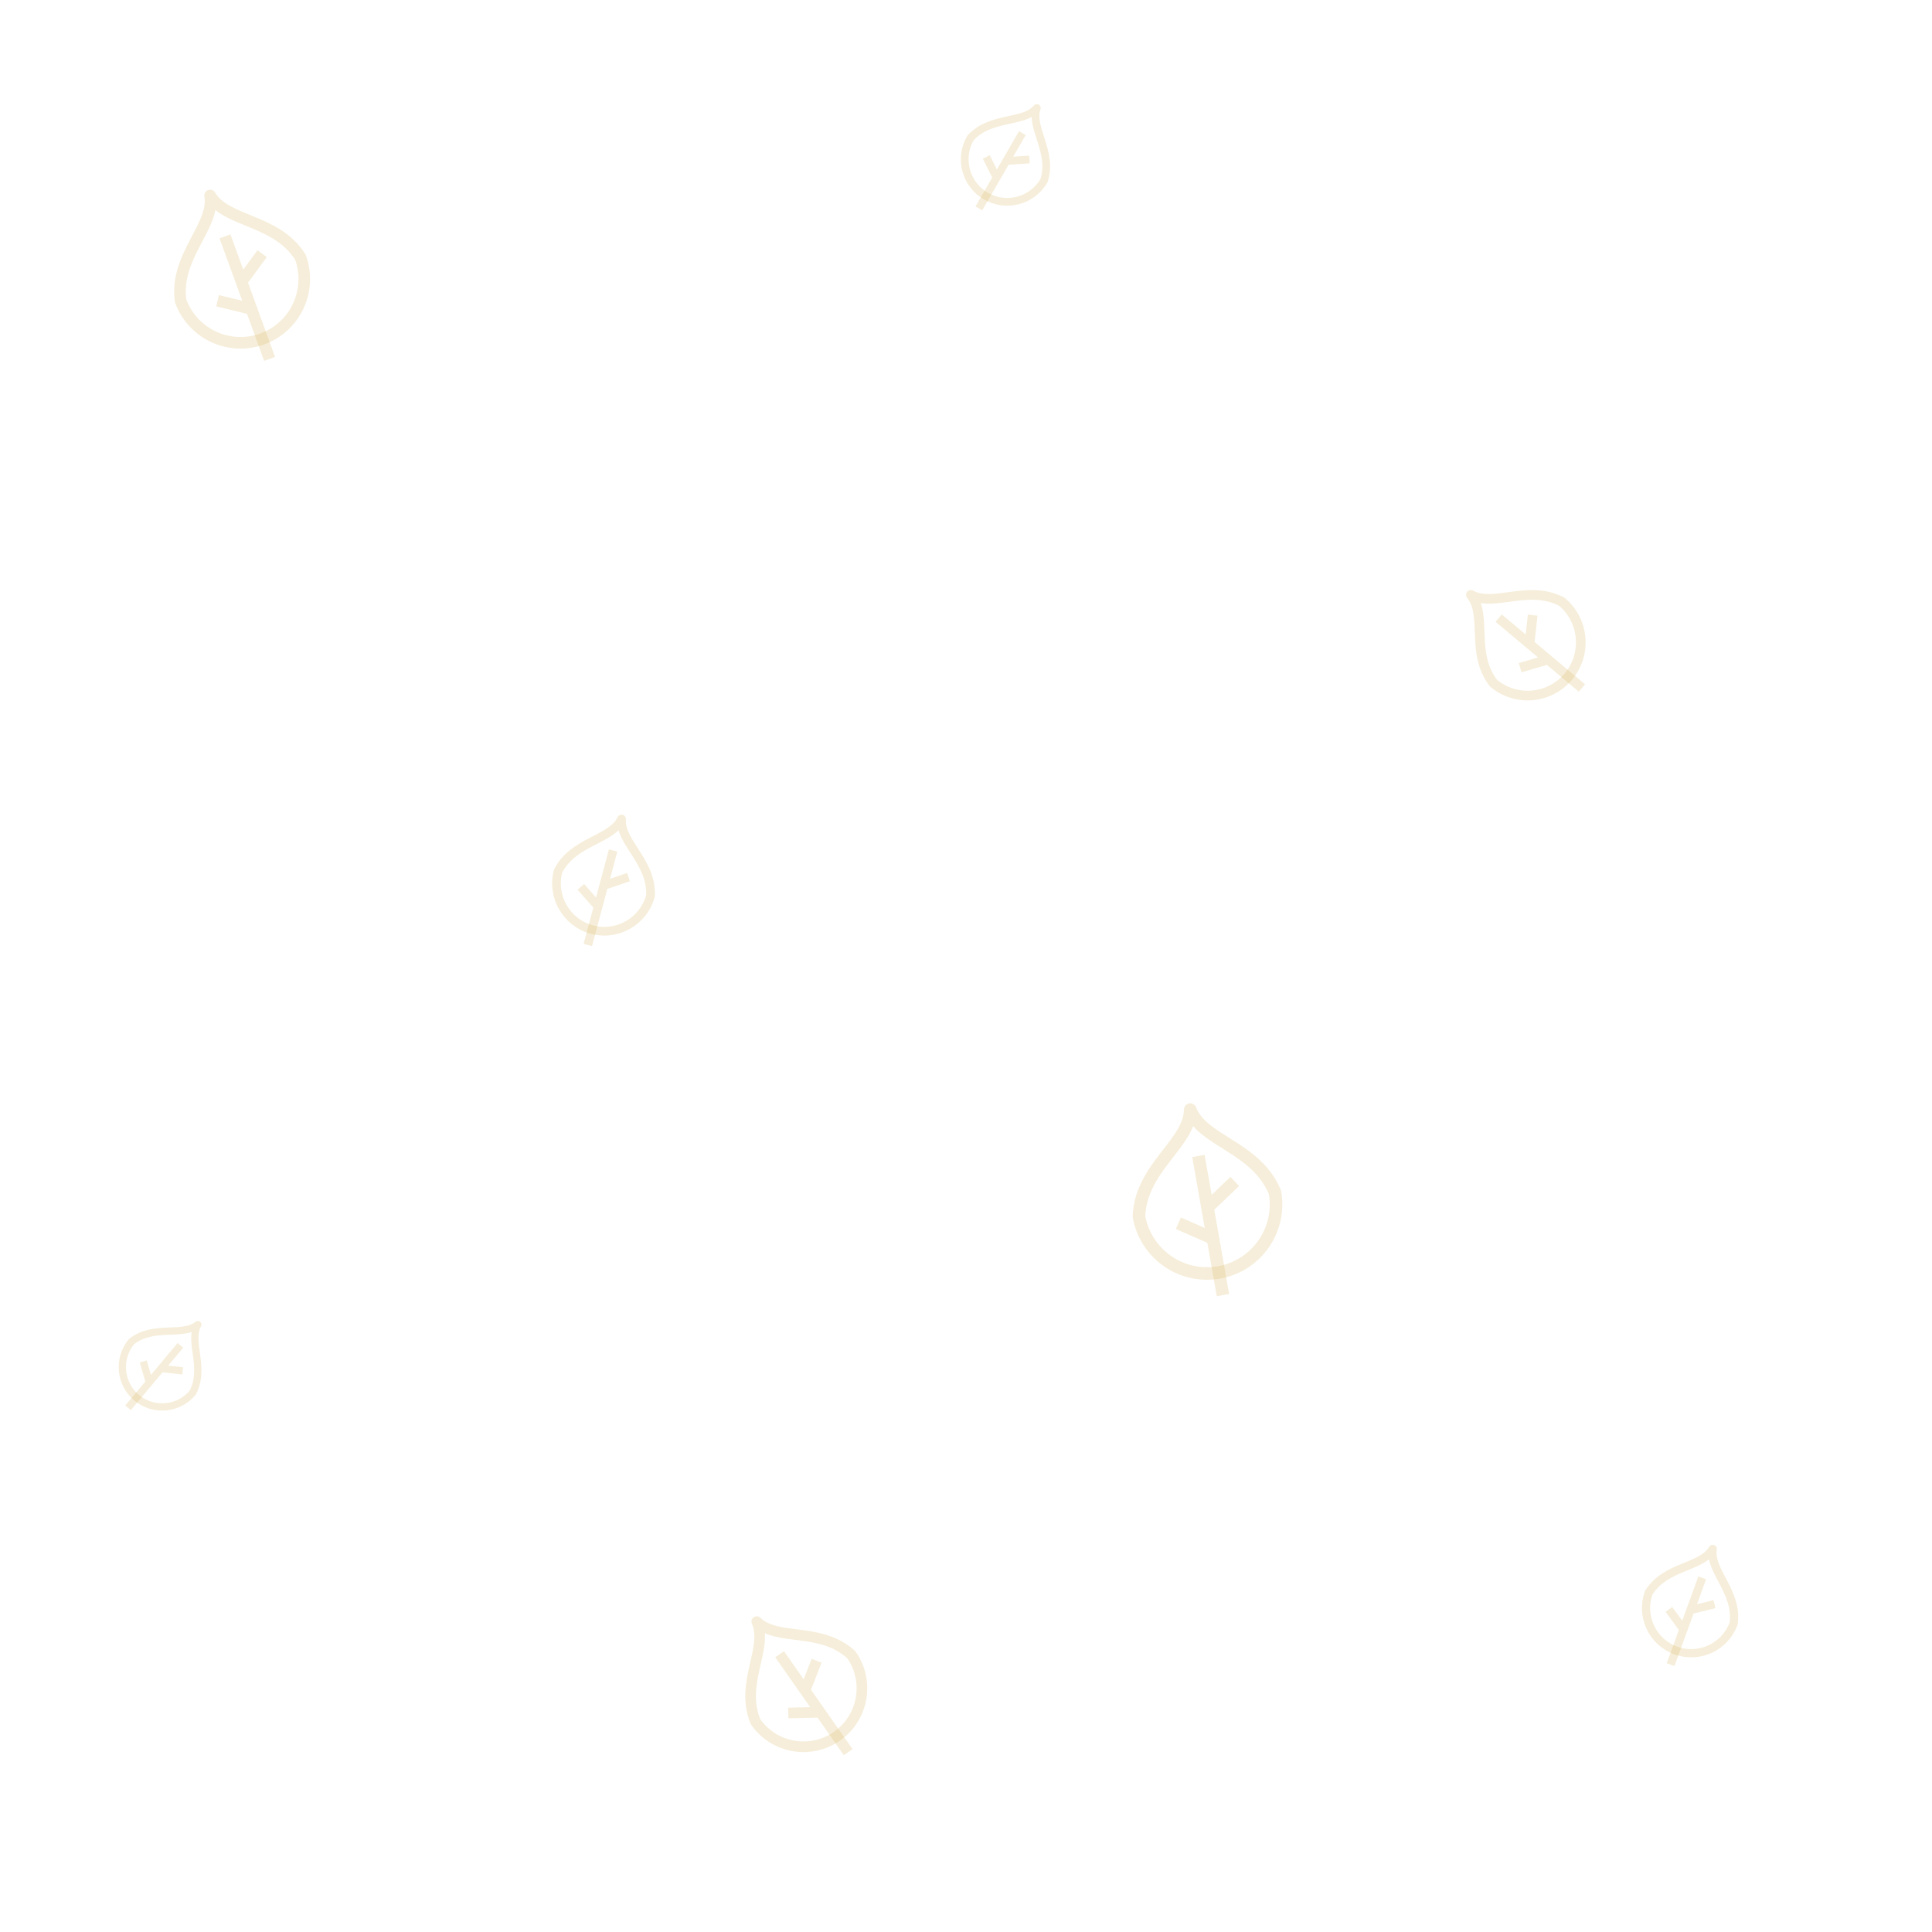
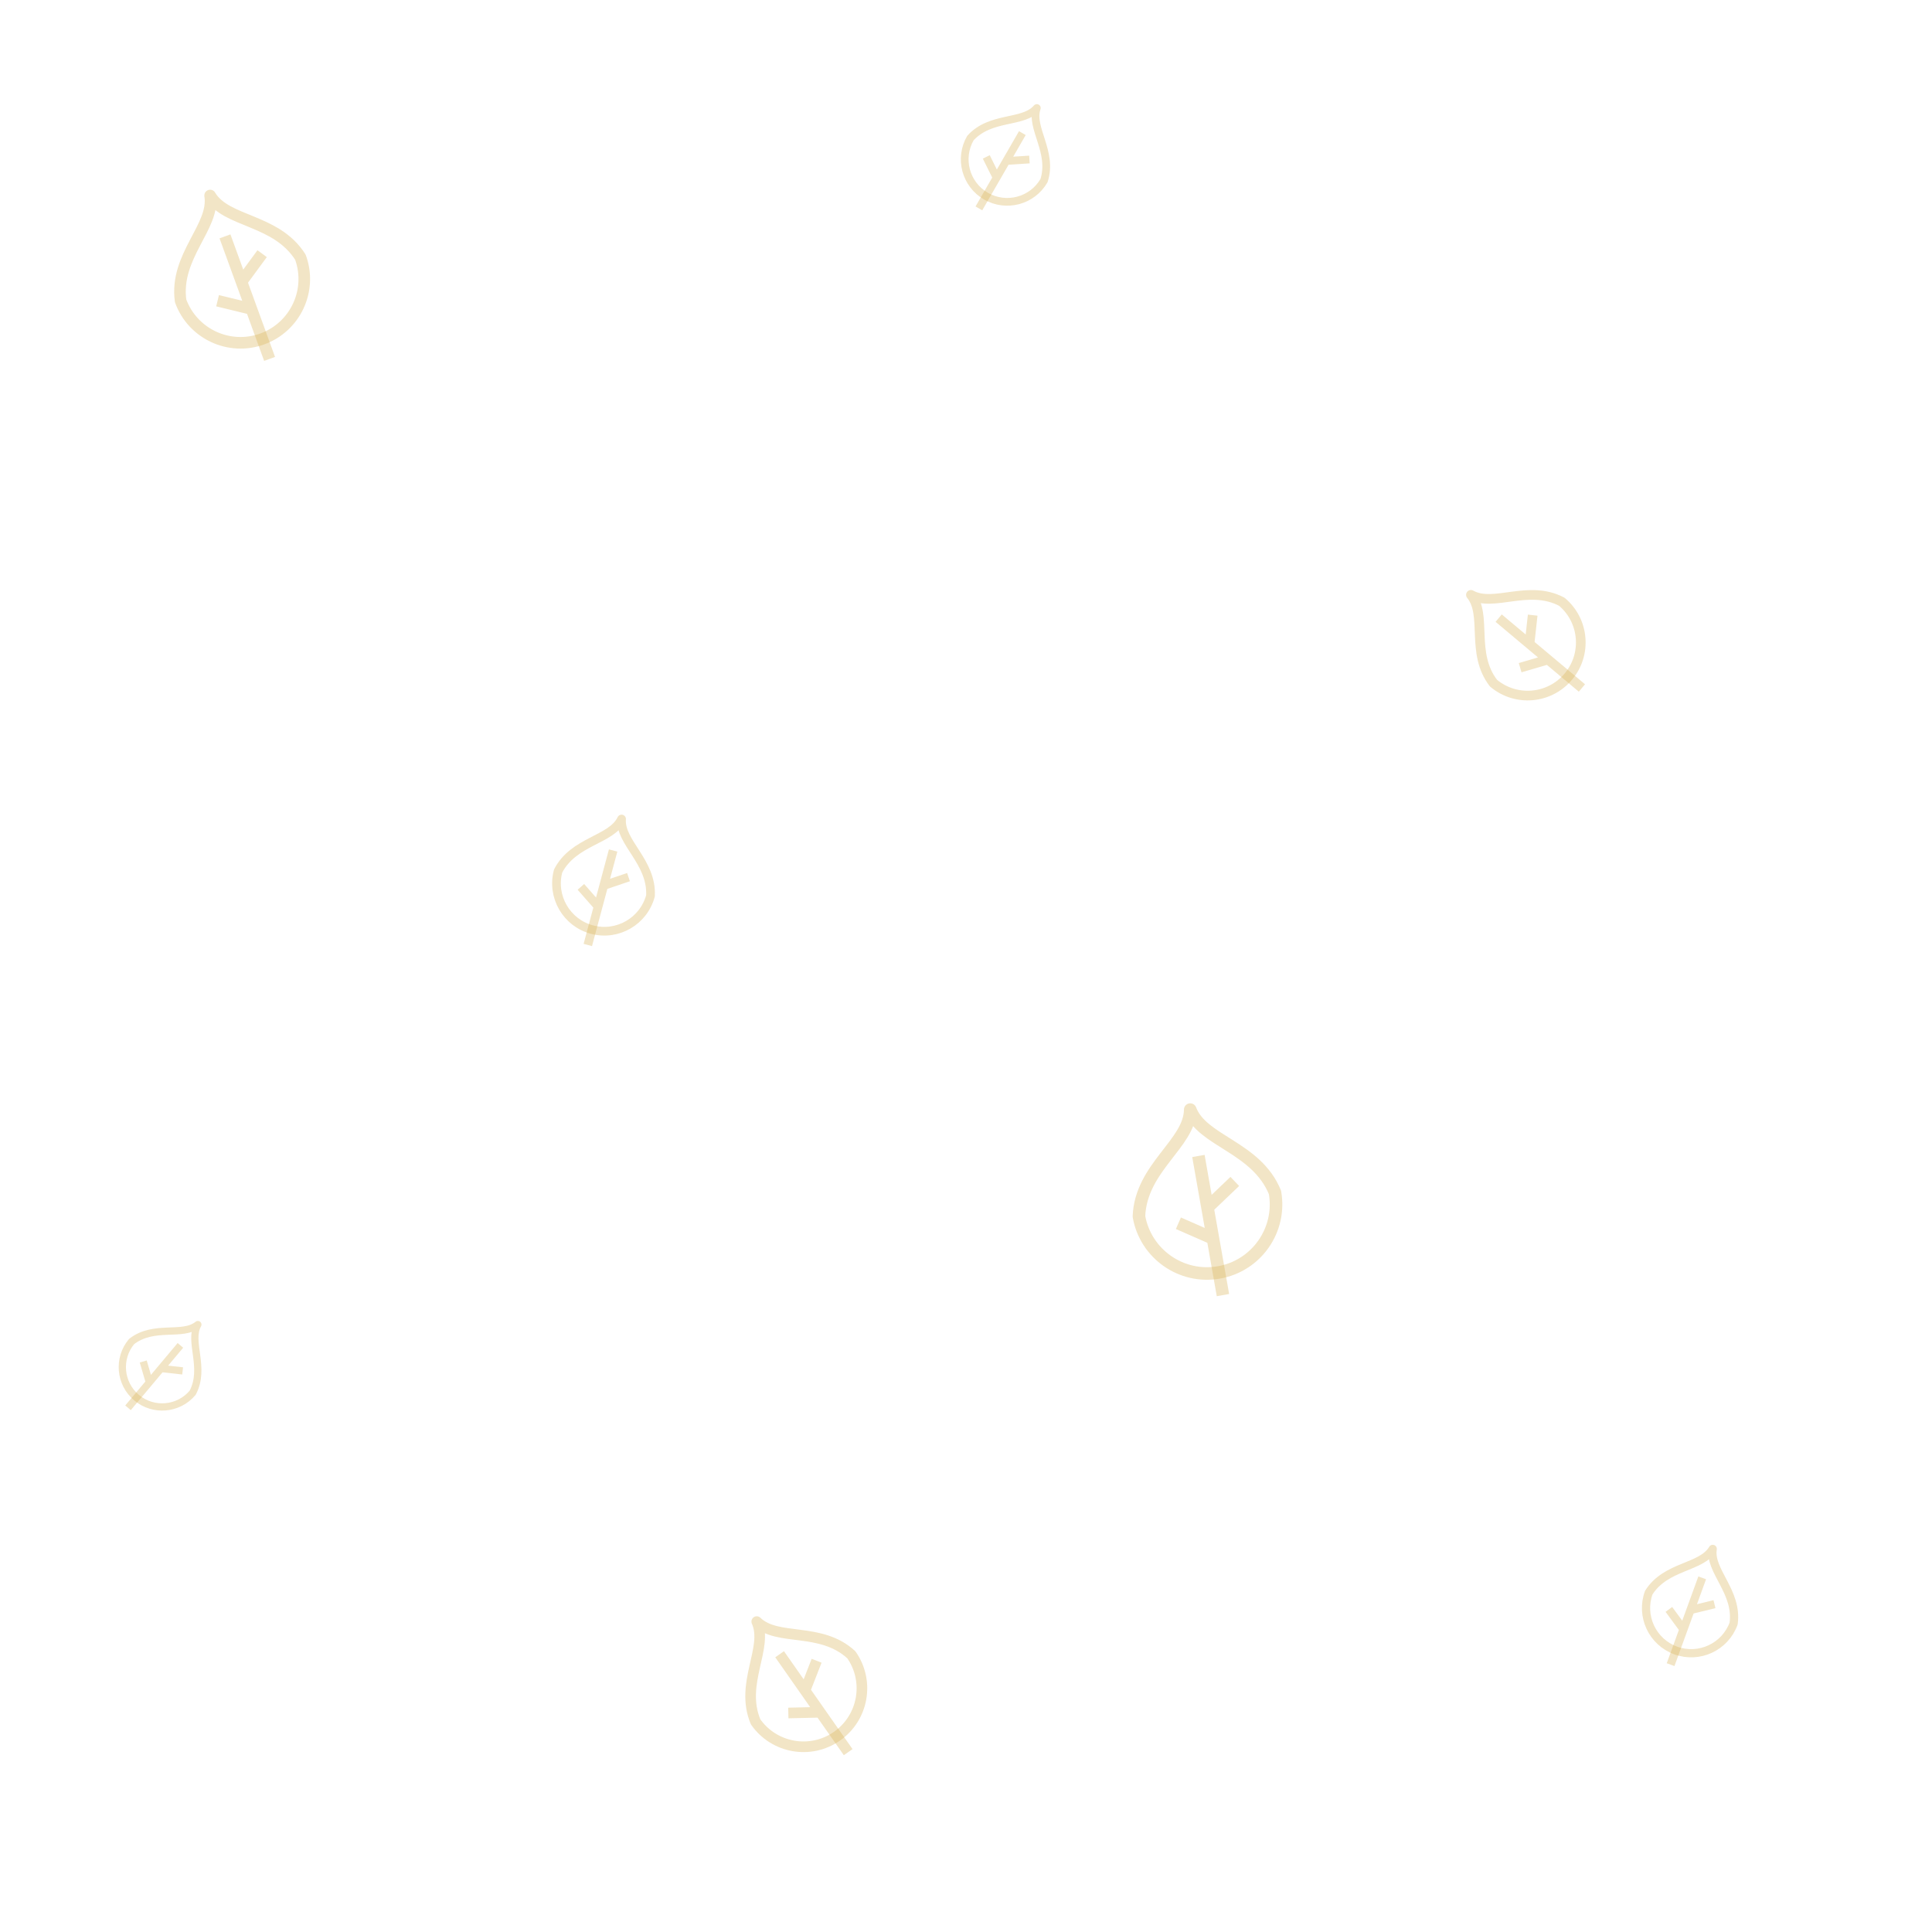
<svg xmlns="http://www.w3.org/2000/svg" width="480" height="480" viewBox="0 0 480 480">
-   <g transform="translate(60 70) rotate(-20) scale(2.4) translate(-12 -12)" fill="none" stroke="#d9b45a" stroke-width="1.2" stroke-opacity=".22" stroke-linejoin="round">
+   <g transform="translate(60 70) rotate(-20) scale(2.4) translate(-12 -12)" fill="none" stroke="#d9b45a" stroke-width="1.2" stroke-opacity=".34" stroke-linejoin="round">
    <path d="M12 2.5c.6 3.2 5.6 4.6 6.6 9.2a6.6 6.6 0 01-13.2 0c1-4.6 6-6 6.6-9.2z" />
    <path d="M12 7v13.5M12 12l3-2M12 15l-3-2" />
  </g>
-   <g transform="translate(250 40) rotate(30) scale(1.6) translate(-12 -12)" fill="none" stroke="#d9b45a" stroke-width="1.2" stroke-opacity=".22" stroke-linejoin="round">
+   <g transform="translate(250 40) rotate(30) scale(1.6) translate(-12 -12)" fill="none" stroke="#d9b45a" stroke-width="1.2" stroke-opacity=".34" stroke-linejoin="round">
    <path d="M12 2.5c.6 3.2 5.6 4.6 6.6 9.2a6.6 6.6 0 01-13.2 0c1-4.6 6-6 6.6-9.2z" />
    <path d="M12 7v13.5M12 12l3-2M12 15l-3-2" />
  </g>
-   <g transform="translate(380 160) rotate(-50) scale(2.0) translate(-12 -12)" fill="none" stroke="#d9b45a" stroke-width="1.2" stroke-opacity=".22" stroke-linejoin="round">
+   <g transform="translate(380 160) rotate(-50) scale(2.0) translate(-12 -12)" fill="none" stroke="#d9b45a" stroke-width="1.2" stroke-opacity=".34" stroke-linejoin="round">
    <path d="M12 2.5c.6 3.2 5.6 4.6 6.6 9.2a6.6 6.6 0 01-13.2 0c1-4.6 6-6 6.6-9.2z" />
    <path d="M12 7v13.5M12 12l3-2M12 15l-3-2" />
  </g>
-   <g transform="translate(150 220) rotate(15) scale(1.8) translate(-12 -12)" fill="none" stroke="#d9b45a" stroke-width="1.2" stroke-opacity=".22" stroke-linejoin="round">
+   <g transform="translate(150 220) rotate(15) scale(1.8) translate(-12 -12)" fill="none" stroke="#d9b45a" stroke-width="1.2" stroke-opacity=".34" stroke-linejoin="round">
    <path d="M12 2.5c.6 3.2 5.6 4.6 6.6 9.2a6.6 6.6 0 01-13.2 0c1-4.6 6-6 6.6-9.2z" />
    <path d="M12 7v13.5M12 12l3-2M12 15l-3-2" />
  </g>
-   <g transform="translate(300 300) rotate(-10) scale(2.6) translate(-12 -12)" fill="none" stroke="#d9b45a" stroke-width="1.2" stroke-opacity=".22" stroke-linejoin="round">
+   <g transform="translate(300 300) rotate(-10) scale(2.6) translate(-12 -12)" fill="none" stroke="#d9b45a" stroke-width="1.2" stroke-opacity=".34" stroke-linejoin="round">
    <path d="M12 2.5c.6 3.2 5.6 4.6 6.6 9.2a6.6 6.6 0 01-13.2 0c1-4.6 6-6 6.6-9.2z" />
    <path d="M12 7v13.5M12 12l3-2M12 15l-3-2" />
  </g>
-   <g transform="translate(40 340) rotate(40) scale(1.5) translate(-12 -12)" fill="none" stroke="#d9b45a" stroke-width="1.2" stroke-opacity=".22" stroke-linejoin="round">
+   <g transform="translate(40 340) rotate(40) scale(1.5) translate(-12 -12)" fill="none" stroke="#d9b45a" stroke-width="1.2" stroke-opacity=".34" stroke-linejoin="round">
    <path d="M12 2.5c.6 3.2 5.6 4.6 6.6 9.2a6.6 6.6 0 01-13.2 0c1-4.6 6-6 6.6-9.2z" />
    <path d="M12 7v13.5M12 12l3-2M12 15l-3-2" />
  </g>
-   <g transform="translate(420 400) rotate(20) scale(1.7) translate(-12 -12)" fill="none" stroke="#d9b45a" stroke-width="1.2" stroke-opacity=".22" stroke-linejoin="round">
+   <g transform="translate(420 400) rotate(20) scale(1.7) translate(-12 -12)" fill="none" stroke="#d9b45a" stroke-width="1.2" stroke-opacity=".34" stroke-linejoin="round">
    <path d="M12 2.5c.6 3.2 5.6 4.6 6.6 9.2a6.6 6.6 0 01-13.2 0c1-4.6 6-6 6.6-9.2z" />
    <path d="M12 7v13.5M12 12l3-2M12 15l-3-2" />
  </g>
-   <g transform="translate(200 420) rotate(-35) scale(2.2) translate(-12 -12)" fill="none" stroke="#d9b45a" stroke-width="1.2" stroke-opacity=".22" stroke-linejoin="round">
+   <g transform="translate(200 420) rotate(-35) scale(2.2) translate(-12 -12)" fill="none" stroke="#d9b45a" stroke-width="1.2" stroke-opacity=".34" stroke-linejoin="round">
    <path d="M12 2.5c.6 3.2 5.6 4.6 6.6 9.2a6.6 6.6 0 01-13.2 0c1-4.6 6-6 6.6-9.2z" />
    <path d="M12 7v13.5M12 12l3-2M12 15l-3-2" />
  </g>
</svg>
